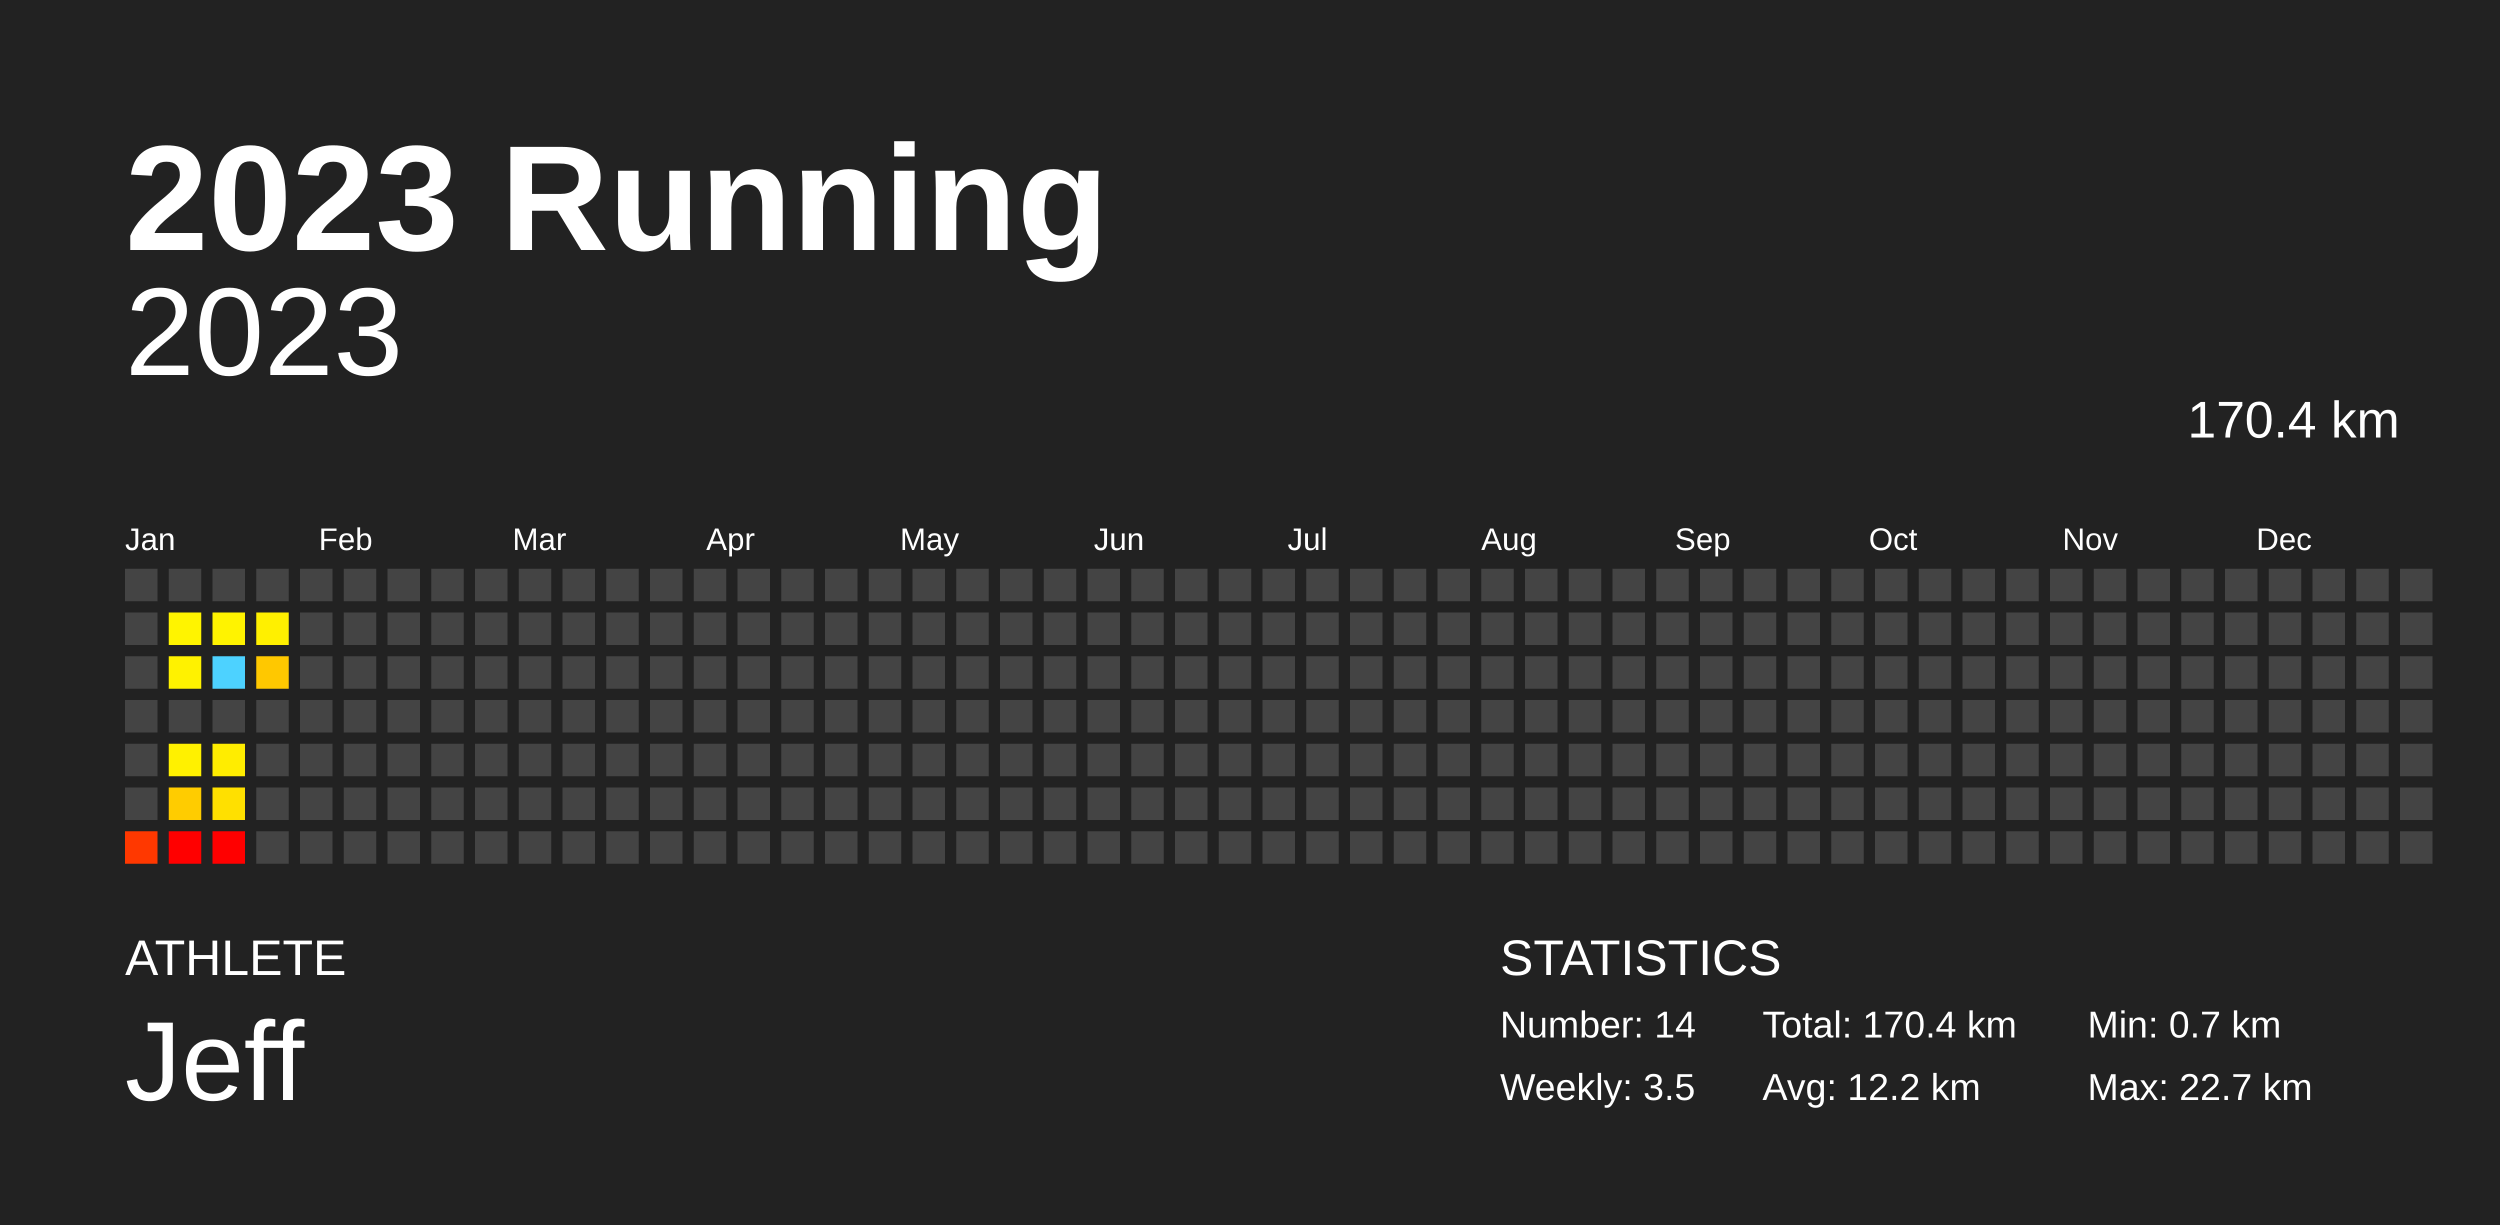
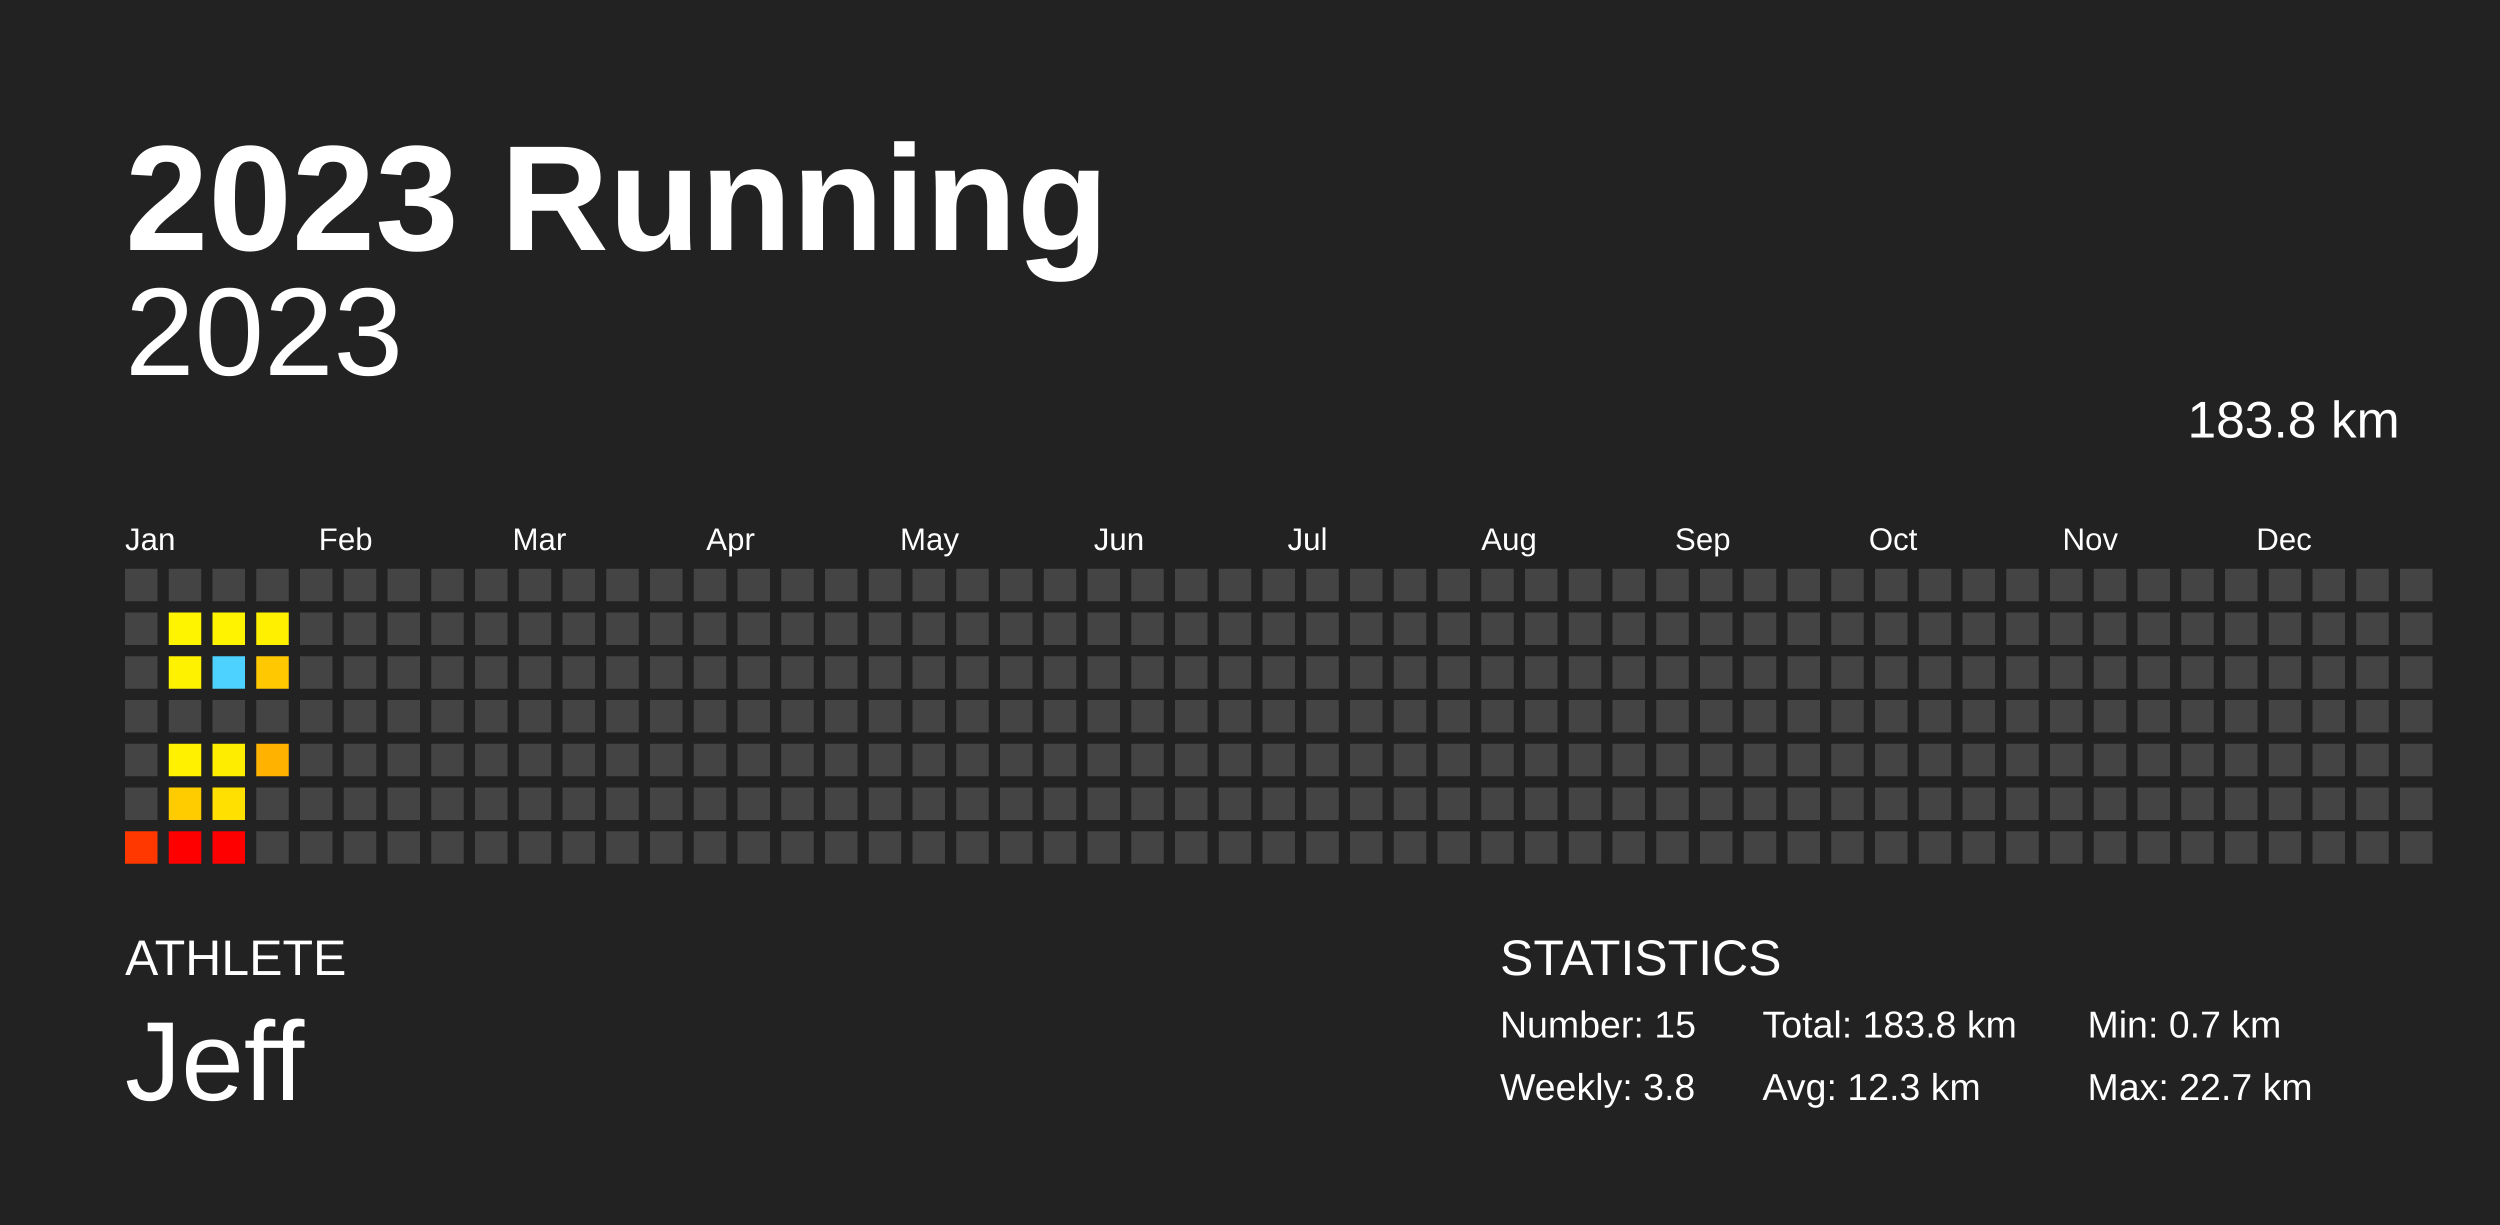
<svg xmlns="http://www.w3.org/2000/svg" baseProfile="full" height="98mm" version="1.1" viewBox="0,0,200,98" width="200mm">
  <defs />
  <rect fill="#222222" height="98" width="200" x="0" y="0" />
  <text fill="#FFFFFF" style="font-size:12px; font-family:Arial; font-weight:bold;" x="10" y="20">2023 Running</text>
  <text fill="#FFFFFF" style="font-size:4px; font-family:Arial" x="10" y="78">ATHLETE</text>
  <text fill="#FFFFFF" style="font-size:9px; font-family:Arial" x="10" y="88">Jeff</text>
  <text fill="#FFFFFF" style="font-size:4px; font-family:Arial" x="120" y="78">STATISTICS</text>
-   <text fill="#FFFFFF" style="font-size:3px; font-family:Arial" x="120" y="83">Number: 14</text>
-   <text fill="#FFFFFF" style="font-size:3px; font-family:Arial" x="120" y="88">Weekly: 3.5</text>
-   <text fill="#FFFFFF" style="font-size:3px; font-family:Arial" x="141" y="83">Total: 170.4 km</text>
-   <text fill="#FFFFFF" style="font-size:3px; font-family:Arial" x="141" y="88">Avg: 12.2 km</text>
+   <text fill="#FFFFFF" style="font-size:3px; font-family:Arial" x="120" y="83">Number: 15</text>
+   <text fill="#FFFFFF" style="font-size:3px; font-family:Arial" x="120" y="88">Weekly: 3.8</text>
+   <text fill="#FFFFFF" style="font-size:3px; font-family:Arial" x="141" y="83">Total: 183.8 km</text>
+   <text fill="#FFFFFF" style="font-size:3px; font-family:Arial" x="141" y="88">Avg: 12.3 km</text>
  <text fill="#FFFFFF" style="font-size:3px; font-family:Arial" x="167" y="83">Min: 0.7 km</text>
  <text fill="#FFFFFF" style="font-size:3px; font-family:Arial" x="167" y="88">Max: 22.7 km</text>
  <text alignment-baseline="hanging" fill="#FFFFFF" style="font-size:10.0px; font-family:Arial;" x="10" y="30">2023</text>
-   <text alignment-baseline="hanging" fill="#FFFFFF" style="font-size:4.125px; font-family:Arial;" x="175" y="35">170.4 km</text>
+   <text alignment-baseline="hanging" fill="#FFFFFF" style="font-size:4.125px; font-family:Arial;" x="175" y="35">183.8 km</text>
  <text fill="#FFFFFF" style="font-size:2.5px; font-family:Arial" x="10.0" y="44">Jan</text>
  <text fill="#FFFFFF" style="font-size:2.5px; font-family:Arial" x="25.5" y="44">Feb</text>
  <text fill="#FFFFFF" style="font-size:2.5px; font-family:Arial" x="41.0" y="44">Mar</text>
  <text fill="#FFFFFF" style="font-size:2.5px; font-family:Arial" x="56.5" y="44">Apr</text>
  <text fill="#FFFFFF" style="font-size:2.5px; font-family:Arial" x="72.0" y="44">May</text>
  <text fill="#FFFFFF" style="font-size:2.5px; font-family:Arial" x="87.5" y="44">Jun</text>
  <text fill="#FFFFFF" style="font-size:2.5px; font-family:Arial" x="103.0" y="44">Jul</text>
  <text fill="#FFFFFF" style="font-size:2.5px; font-family:Arial" x="118.5" y="44">Aug</text>
  <text fill="#FFFFFF" style="font-size:2.5px; font-family:Arial" x="134.0" y="44">Sep</text>
  <text fill="#FFFFFF" style="font-size:2.5px; font-family:Arial" x="149.5" y="44">Oct</text>
  <text fill="#FFFFFF" style="font-size:2.5px; font-family:Arial" x="165.0" y="44">Nov</text>
  <text fill="#FFFFFF" style="font-size:2.5px; font-family:Arial" x="180.5" y="44">Dec</text>
  <rect fill="#444444" height="2.6" width="2.6" x="10.0" y="45.5" />
  <rect fill="#444444" height="2.6" width="2.6" x="10.0" y="49.0" />
  <rect fill="#444444" height="2.6" width="2.6" x="10.0" y="52.5" />
  <rect fill="#444444" height="2.6" width="2.6" x="10.0" y="56.0" />
  <rect fill="#444444" height="2.6" width="2.6" x="10.0" y="59.5" />
  <rect fill="#444444" height="2.6" width="2.6" x="10.0" y="63.0" />
  <rect fill="#ff3800" height="2.6" width="2.6" x="10.0" y="66.5" />
  <rect fill="#444444" height="2.6" width="2.6" x="13.5" y="45.5" />
  <rect fill="#fff400" height="2.6" width="2.6" x="13.5" y="49.0" />
  <rect fill="#fff200" height="2.6" width="2.6" x="13.5" y="52.5" />
  <rect fill="#444444" height="2.6" width="2.6" x="13.5" y="56.0" />
  <rect fill="#fff100" height="2.6" width="2.6" x="13.5" y="59.5" />
  <rect fill="#ffcc00" height="2.6" width="2.6" x="13.5" y="63.0" />
  <rect fill="red" height="2.6" width="2.6" x="13.5" y="66.5" />
  <rect fill="#444444" height="2.6" width="2.6" x="17.0" y="45.5" />
  <rect fill="#fff300" height="2.6" width="2.6" x="17.0" y="49.0" />
  <rect fill="#4dd2ff" height="2.6" width="2.6" x="17.0" y="52.5" />
  <rect fill="#444444" height="2.6" width="2.6" x="17.0" y="56.0" />
  <rect fill="#ffed00" height="2.6" width="2.6" x="17.0" y="59.5" />
  <rect fill="#ffe000" height="2.6" width="2.6" x="17.0" y="63.0" />
  <rect fill="red" height="2.6" width="2.6" x="17.0" y="66.5" />
  <rect fill="#444444" height="2.6" width="2.6" x="20.5" y="45.5" />
  <rect fill="#fff000" height="2.6" width="2.6" x="20.5" y="49.0" />
  <rect fill="#ffc800" height="2.6" width="2.6" x="20.5" y="52.5" />
  <rect fill="#444444" height="2.6" width="2.6" x="20.5" y="56.0" />
-   <rect fill="#444444" height="2.6" width="2.6" x="20.5" y="59.5" />
+   <rect fill="#ffb300" height="2.6" width="2.6" x="20.5" y="59.5" />
  <rect fill="#444444" height="2.6" width="2.6" x="20.5" y="63.0" />
  <rect fill="#444444" height="2.6" width="2.6" x="20.5" y="66.5" />
  <rect fill="#444444" height="2.6" width="2.6" x="24.0" y="45.5" />
  <rect fill="#444444" height="2.6" width="2.6" x="24.0" y="49.0" />
  <rect fill="#444444" height="2.6" width="2.6" x="24.0" y="52.5" />
  <rect fill="#444444" height="2.6" width="2.6" x="24.0" y="56.0" />
  <rect fill="#444444" height="2.6" width="2.6" x="24.0" y="59.5" />
  <rect fill="#444444" height="2.6" width="2.6" x="24.0" y="63.0" />
  <rect fill="#444444" height="2.6" width="2.6" x="24.0" y="66.5" />
  <rect fill="#444444" height="2.6" width="2.6" x="27.5" y="45.5" />
  <rect fill="#444444" height="2.6" width="2.6" x="27.5" y="49.0" />
  <rect fill="#444444" height="2.6" width="2.6" x="27.5" y="52.5" />
  <rect fill="#444444" height="2.6" width="2.6" x="27.5" y="56.0" />
  <rect fill="#444444" height="2.6" width="2.6" x="27.5" y="59.5" />
  <rect fill="#444444" height="2.6" width="2.6" x="27.5" y="63.0" />
  <rect fill="#444444" height="2.6" width="2.6" x="27.5" y="66.5" />
  <rect fill="#444444" height="2.6" width="2.6" x="31.0" y="45.5" />
  <rect fill="#444444" height="2.6" width="2.6" x="31.0" y="49.0" />
  <rect fill="#444444" height="2.6" width="2.6" x="31.0" y="52.5" />
  <rect fill="#444444" height="2.6" width="2.6" x="31.0" y="56.0" />
  <rect fill="#444444" height="2.6" width="2.6" x="31.0" y="59.5" />
  <rect fill="#444444" height="2.6" width="2.6" x="31.0" y="63.0" />
  <rect fill="#444444" height="2.6" width="2.6" x="31.0" y="66.5" />
  <rect fill="#444444" height="2.6" width="2.6" x="34.5" y="45.5" />
  <rect fill="#444444" height="2.6" width="2.6" x="34.5" y="49.0" />
  <rect fill="#444444" height="2.6" width="2.6" x="34.5" y="52.5" />
  <rect fill="#444444" height="2.6" width="2.6" x="34.5" y="56.0" />
  <rect fill="#444444" height="2.6" width="2.6" x="34.5" y="59.5" />
  <rect fill="#444444" height="2.6" width="2.6" x="34.5" y="63.0" />
  <rect fill="#444444" height="2.6" width="2.6" x="34.5" y="66.5" />
  <rect fill="#444444" height="2.6" width="2.6" x="38.0" y="45.5" />
  <rect fill="#444444" height="2.6" width="2.6" x="38.0" y="49.0" />
  <rect fill="#444444" height="2.6" width="2.6" x="38.0" y="52.5" />
  <rect fill="#444444" height="2.6" width="2.6" x="38.0" y="56.0" />
  <rect fill="#444444" height="2.6" width="2.6" x="38.0" y="59.5" />
  <rect fill="#444444" height="2.6" width="2.6" x="38.0" y="63.0" />
  <rect fill="#444444" height="2.6" width="2.6" x="38.0" y="66.5" />
  <rect fill="#444444" height="2.6" width="2.6" x="41.5" y="45.5" />
  <rect fill="#444444" height="2.6" width="2.6" x="41.5" y="49.0" />
  <rect fill="#444444" height="2.6" width="2.6" x="41.5" y="52.5" />
  <rect fill="#444444" height="2.6" width="2.6" x="41.5" y="56.0" />
  <rect fill="#444444" height="2.6" width="2.6" x="41.5" y="59.5" />
  <rect fill="#444444" height="2.6" width="2.6" x="41.5" y="63.0" />
  <rect fill="#444444" height="2.6" width="2.6" x="41.5" y="66.5" />
  <rect fill="#444444" height="2.6" width="2.6" x="45.0" y="45.5" />
  <rect fill="#444444" height="2.6" width="2.6" x="45.0" y="49.0" />
  <rect fill="#444444" height="2.6" width="2.6" x="45.0" y="52.5" />
  <rect fill="#444444" height="2.6" width="2.6" x="45.0" y="56.0" />
  <rect fill="#444444" height="2.6" width="2.6" x="45.0" y="59.5" />
  <rect fill="#444444" height="2.6" width="2.6" x="45.0" y="63.0" />
  <rect fill="#444444" height="2.6" width="2.6" x="45.0" y="66.5" />
  <rect fill="#444444" height="2.6" width="2.6" x="48.5" y="45.5" />
  <rect fill="#444444" height="2.6" width="2.6" x="48.5" y="49.0" />
  <rect fill="#444444" height="2.6" width="2.6" x="48.5" y="52.5" />
  <rect fill="#444444" height="2.6" width="2.6" x="48.5" y="56.0" />
  <rect fill="#444444" height="2.6" width="2.6" x="48.5" y="59.5" />
  <rect fill="#444444" height="2.6" width="2.6" x="48.5" y="63.0" />
  <rect fill="#444444" height="2.6" width="2.6" x="48.5" y="66.5" />
  <rect fill="#444444" height="2.6" width="2.6" x="52.0" y="45.5" />
  <rect fill="#444444" height="2.6" width="2.6" x="52.0" y="49.0" />
  <rect fill="#444444" height="2.6" width="2.6" x="52.0" y="52.5" />
  <rect fill="#444444" height="2.6" width="2.6" x="52.0" y="56.0" />
  <rect fill="#444444" height="2.6" width="2.6" x="52.0" y="59.5" />
  <rect fill="#444444" height="2.6" width="2.6" x="52.0" y="63.0" />
  <rect fill="#444444" height="2.6" width="2.6" x="52.0" y="66.5" />
  <rect fill="#444444" height="2.6" width="2.6" x="55.5" y="45.5" />
  <rect fill="#444444" height="2.6" width="2.6" x="55.5" y="49.0" />
  <rect fill="#444444" height="2.6" width="2.6" x="55.5" y="52.5" />
  <rect fill="#444444" height="2.6" width="2.6" x="55.5" y="56.0" />
  <rect fill="#444444" height="2.6" width="2.6" x="55.5" y="59.5" />
  <rect fill="#444444" height="2.6" width="2.6" x="55.5" y="63.0" />
  <rect fill="#444444" height="2.6" width="2.6" x="55.5" y="66.5" />
  <rect fill="#444444" height="2.6" width="2.6" x="59.0" y="45.5" />
  <rect fill="#444444" height="2.6" width="2.6" x="59.0" y="49.0" />
  <rect fill="#444444" height="2.6" width="2.6" x="59.0" y="52.5" />
  <rect fill="#444444" height="2.6" width="2.6" x="59.0" y="56.0" />
  <rect fill="#444444" height="2.6" width="2.6" x="59.0" y="59.5" />
  <rect fill="#444444" height="2.6" width="2.6" x="59.0" y="63.0" />
  <rect fill="#444444" height="2.6" width="2.6" x="59.0" y="66.5" />
  <rect fill="#444444" height="2.6" width="2.6" x="62.5" y="45.5" />
  <rect fill="#444444" height="2.6" width="2.6" x="62.5" y="49.0" />
  <rect fill="#444444" height="2.6" width="2.6" x="62.5" y="52.5" />
  <rect fill="#444444" height="2.6" width="2.6" x="62.5" y="56.0" />
  <rect fill="#444444" height="2.6" width="2.6" x="62.5" y="59.5" />
  <rect fill="#444444" height="2.6" width="2.6" x="62.5" y="63.0" />
  <rect fill="#444444" height="2.6" width="2.6" x="62.5" y="66.5" />
  <rect fill="#444444" height="2.6" width="2.6" x="66.0" y="45.5" />
  <rect fill="#444444" height="2.6" width="2.6" x="66.0" y="49.0" />
  <rect fill="#444444" height="2.6" width="2.6" x="66.0" y="52.5" />
  <rect fill="#444444" height="2.6" width="2.6" x="66.0" y="56.0" />
  <rect fill="#444444" height="2.6" width="2.6" x="66.0" y="59.5" />
  <rect fill="#444444" height="2.6" width="2.6" x="66.0" y="63.0" />
  <rect fill="#444444" height="2.6" width="2.6" x="66.0" y="66.5" />
  <rect fill="#444444" height="2.6" width="2.6" x="69.5" y="45.5" />
  <rect fill="#444444" height="2.6" width="2.6" x="69.5" y="49.0" />
  <rect fill="#444444" height="2.6" width="2.6" x="69.5" y="52.5" />
  <rect fill="#444444" height="2.6" width="2.6" x="69.5" y="56.0" />
  <rect fill="#444444" height="2.6" width="2.6" x="69.5" y="59.5" />
  <rect fill="#444444" height="2.6" width="2.6" x="69.5" y="63.0" />
  <rect fill="#444444" height="2.6" width="2.6" x="69.5" y="66.5" />
  <rect fill="#444444" height="2.6" width="2.6" x="73.0" y="45.5" />
  <rect fill="#444444" height="2.6" width="2.6" x="73.0" y="49.0" />
  <rect fill="#444444" height="2.6" width="2.6" x="73.0" y="52.5" />
  <rect fill="#444444" height="2.6" width="2.6" x="73.0" y="56.0" />
  <rect fill="#444444" height="2.6" width="2.6" x="73.0" y="59.5" />
  <rect fill="#444444" height="2.6" width="2.6" x="73.0" y="63.0" />
  <rect fill="#444444" height="2.6" width="2.6" x="73.0" y="66.5" />
  <rect fill="#444444" height="2.6" width="2.6" x="76.5" y="45.5" />
  <rect fill="#444444" height="2.6" width="2.6" x="76.5" y="49.0" />
  <rect fill="#444444" height="2.6" width="2.6" x="76.5" y="52.5" />
  <rect fill="#444444" height="2.6" width="2.6" x="76.5" y="56.0" />
  <rect fill="#444444" height="2.6" width="2.6" x="76.5" y="59.5" />
  <rect fill="#444444" height="2.6" width="2.6" x="76.5" y="63.0" />
  <rect fill="#444444" height="2.6" width="2.6" x="76.5" y="66.5" />
  <rect fill="#444444" height="2.6" width="2.6" x="80.0" y="45.5" />
  <rect fill="#444444" height="2.6" width="2.6" x="80.0" y="49.0" />
  <rect fill="#444444" height="2.6" width="2.6" x="80.0" y="52.5" />
  <rect fill="#444444" height="2.6" width="2.6" x="80.0" y="56.0" />
  <rect fill="#444444" height="2.6" width="2.6" x="80.0" y="59.5" />
  <rect fill="#444444" height="2.6" width="2.6" x="80.0" y="63.0" />
  <rect fill="#444444" height="2.6" width="2.6" x="80.0" y="66.5" />
  <rect fill="#444444" height="2.6" width="2.6" x="83.5" y="45.5" />
  <rect fill="#444444" height="2.6" width="2.6" x="83.5" y="49.0" />
  <rect fill="#444444" height="2.6" width="2.6" x="83.5" y="52.5" />
  <rect fill="#444444" height="2.6" width="2.6" x="83.5" y="56.0" />
  <rect fill="#444444" height="2.6" width="2.6" x="83.5" y="59.5" />
  <rect fill="#444444" height="2.6" width="2.6" x="83.5" y="63.0" />
  <rect fill="#444444" height="2.6" width="2.6" x="83.5" y="66.5" />
  <rect fill="#444444" height="2.6" width="2.6" x="87.0" y="45.5" />
  <rect fill="#444444" height="2.6" width="2.6" x="87.0" y="49.0" />
  <rect fill="#444444" height="2.6" width="2.6" x="87.0" y="52.5" />
  <rect fill="#444444" height="2.6" width="2.6" x="87.0" y="56.0" />
  <rect fill="#444444" height="2.6" width="2.6" x="87.0" y="59.5" />
  <rect fill="#444444" height="2.6" width="2.6" x="87.0" y="63.0" />
  <rect fill="#444444" height="2.6" width="2.6" x="87.0" y="66.5" />
  <rect fill="#444444" height="2.6" width="2.6" x="90.5" y="45.5" />
  <rect fill="#444444" height="2.6" width="2.6" x="90.5" y="49.0" />
  <rect fill="#444444" height="2.6" width="2.6" x="90.5" y="52.5" />
  <rect fill="#444444" height="2.6" width="2.6" x="90.5" y="56.0" />
  <rect fill="#444444" height="2.6" width="2.6" x="90.5" y="59.5" />
  <rect fill="#444444" height="2.6" width="2.6" x="90.5" y="63.0" />
  <rect fill="#444444" height="2.6" width="2.6" x="90.5" y="66.5" />
  <rect fill="#444444" height="2.6" width="2.6" x="94.0" y="45.5" />
  <rect fill="#444444" height="2.6" width="2.6" x="94.0" y="49.0" />
  <rect fill="#444444" height="2.6" width="2.6" x="94.0" y="52.5" />
  <rect fill="#444444" height="2.6" width="2.6" x="94.0" y="56.0" />
  <rect fill="#444444" height="2.6" width="2.6" x="94.0" y="59.5" />
  <rect fill="#444444" height="2.6" width="2.6" x="94.0" y="63.0" />
  <rect fill="#444444" height="2.6" width="2.6" x="94.0" y="66.5" />
  <rect fill="#444444" height="2.6" width="2.6" x="97.5" y="45.5" />
  <rect fill="#444444" height="2.6" width="2.6" x="97.5" y="49.0" />
  <rect fill="#444444" height="2.6" width="2.6" x="97.5" y="52.5" />
  <rect fill="#444444" height="2.6" width="2.6" x="97.5" y="56.0" />
  <rect fill="#444444" height="2.6" width="2.6" x="97.5" y="59.5" />
  <rect fill="#444444" height="2.6" width="2.6" x="97.5" y="63.0" />
  <rect fill="#444444" height="2.6" width="2.6" x="97.5" y="66.5" />
  <rect fill="#444444" height="2.6" width="2.6" x="101.0" y="45.5" />
  <rect fill="#444444" height="2.6" width="2.6" x="101.0" y="49.0" />
  <rect fill="#444444" height="2.6" width="2.6" x="101.0" y="52.5" />
  <rect fill="#444444" height="2.6" width="2.6" x="101.0" y="56.0" />
  <rect fill="#444444" height="2.6" width="2.6" x="101.0" y="59.5" />
  <rect fill="#444444" height="2.6" width="2.6" x="101.0" y="63.0" />
  <rect fill="#444444" height="2.6" width="2.6" x="101.0" y="66.5" />
  <rect fill="#444444" height="2.6" width="2.6" x="104.5" y="45.5" />
  <rect fill="#444444" height="2.6" width="2.6" x="104.5" y="49.0" />
  <rect fill="#444444" height="2.6" width="2.6" x="104.5" y="52.5" />
  <rect fill="#444444" height="2.6" width="2.6" x="104.5" y="56.0" />
  <rect fill="#444444" height="2.6" width="2.6" x="104.5" y="59.5" />
  <rect fill="#444444" height="2.6" width="2.6" x="104.5" y="63.0" />
  <rect fill="#444444" height="2.6" width="2.6" x="104.5" y="66.5" />
  <rect fill="#444444" height="2.6" width="2.6" x="108.0" y="45.5" />
  <rect fill="#444444" height="2.6" width="2.6" x="108.0" y="49.0" />
  <rect fill="#444444" height="2.6" width="2.6" x="108.0" y="52.5" />
  <rect fill="#444444" height="2.6" width="2.6" x="108.0" y="56.0" />
  <rect fill="#444444" height="2.6" width="2.6" x="108.0" y="59.5" />
  <rect fill="#444444" height="2.6" width="2.6" x="108.0" y="63.0" />
  <rect fill="#444444" height="2.6" width="2.6" x="108.0" y="66.5" />
  <rect fill="#444444" height="2.6" width="2.6" x="111.5" y="45.5" />
  <rect fill="#444444" height="2.6" width="2.6" x="111.5" y="49.0" />
  <rect fill="#444444" height="2.6" width="2.6" x="111.5" y="52.5" />
  <rect fill="#444444" height="2.6" width="2.6" x="111.5" y="56.0" />
  <rect fill="#444444" height="2.6" width="2.6" x="111.5" y="59.5" />
  <rect fill="#444444" height="2.6" width="2.6" x="111.5" y="63.0" />
  <rect fill="#444444" height="2.6" width="2.6" x="111.5" y="66.5" />
  <rect fill="#444444" height="2.6" width="2.6" x="115.0" y="45.5" />
  <rect fill="#444444" height="2.6" width="2.6" x="115.0" y="49.0" />
  <rect fill="#444444" height="2.6" width="2.6" x="115.0" y="52.5" />
  <rect fill="#444444" height="2.6" width="2.6" x="115.0" y="56.0" />
  <rect fill="#444444" height="2.6" width="2.6" x="115.0" y="59.5" />
  <rect fill="#444444" height="2.6" width="2.6" x="115.0" y="63.0" />
  <rect fill="#444444" height="2.6" width="2.6" x="115.0" y="66.5" />
  <rect fill="#444444" height="2.6" width="2.6" x="118.5" y="45.5" />
  <rect fill="#444444" height="2.6" width="2.6" x="118.5" y="49.0" />
  <rect fill="#444444" height="2.6" width="2.6" x="118.5" y="52.5" />
  <rect fill="#444444" height="2.6" width="2.6" x="118.5" y="56.0" />
  <rect fill="#444444" height="2.6" width="2.6" x="118.5" y="59.5" />
  <rect fill="#444444" height="2.6" width="2.6" x="118.5" y="63.0" />
  <rect fill="#444444" height="2.6" width="2.6" x="118.5" y="66.5" />
  <rect fill="#444444" height="2.6" width="2.6" x="122.0" y="45.5" />
  <rect fill="#444444" height="2.6" width="2.6" x="122.0" y="49.0" />
  <rect fill="#444444" height="2.6" width="2.6" x="122.0" y="52.5" />
  <rect fill="#444444" height="2.6" width="2.6" x="122.0" y="56.0" />
  <rect fill="#444444" height="2.6" width="2.6" x="122.0" y="59.5" />
  <rect fill="#444444" height="2.6" width="2.6" x="122.0" y="63.0" />
  <rect fill="#444444" height="2.6" width="2.6" x="122.0" y="66.5" />
  <rect fill="#444444" height="2.6" width="2.6" x="125.5" y="45.5" />
  <rect fill="#444444" height="2.6" width="2.6" x="125.5" y="49.0" />
  <rect fill="#444444" height="2.6" width="2.6" x="125.5" y="52.5" />
  <rect fill="#444444" height="2.6" width="2.6" x="125.5" y="56.0" />
  <rect fill="#444444" height="2.6" width="2.6" x="125.5" y="59.5" />
  <rect fill="#444444" height="2.6" width="2.6" x="125.5" y="63.0" />
  <rect fill="#444444" height="2.6" width="2.6" x="125.5" y="66.5" />
  <rect fill="#444444" height="2.6" width="2.6" x="129.0" y="45.5" />
  <rect fill="#444444" height="2.6" width="2.6" x="129.0" y="49.0" />
  <rect fill="#444444" height="2.6" width="2.6" x="129.0" y="52.5" />
  <rect fill="#444444" height="2.6" width="2.6" x="129.0" y="56.0" />
  <rect fill="#444444" height="2.6" width="2.6" x="129.0" y="59.5" />
  <rect fill="#444444" height="2.6" width="2.6" x="129.0" y="63.0" />
  <rect fill="#444444" height="2.6" width="2.6" x="129.0" y="66.5" />
  <rect fill="#444444" height="2.6" width="2.6" x="132.5" y="45.5" />
  <rect fill="#444444" height="2.6" width="2.6" x="132.5" y="49.0" />
  <rect fill="#444444" height="2.6" width="2.6" x="132.5" y="52.5" />
  <rect fill="#444444" height="2.6" width="2.6" x="132.5" y="56.0" />
  <rect fill="#444444" height="2.6" width="2.6" x="132.5" y="59.5" />
  <rect fill="#444444" height="2.6" width="2.6" x="132.5" y="63.0" />
  <rect fill="#444444" height="2.6" width="2.6" x="132.5" y="66.5" />
  <rect fill="#444444" height="2.6" width="2.6" x="136.0" y="45.5" />
  <rect fill="#444444" height="2.6" width="2.6" x="136.0" y="49.0" />
  <rect fill="#444444" height="2.6" width="2.6" x="136.0" y="52.5" />
  <rect fill="#444444" height="2.6" width="2.6" x="136.0" y="56.0" />
  <rect fill="#444444" height="2.6" width="2.6" x="136.0" y="59.5" />
  <rect fill="#444444" height="2.6" width="2.6" x="136.0" y="63.0" />
  <rect fill="#444444" height="2.6" width="2.6" x="136.0" y="66.5" />
  <rect fill="#444444" height="2.6" width="2.6" x="139.5" y="45.5" />
  <rect fill="#444444" height="2.6" width="2.6" x="139.5" y="49.0" />
  <rect fill="#444444" height="2.6" width="2.6" x="139.5" y="52.5" />
  <rect fill="#444444" height="2.6" width="2.6" x="139.5" y="56.0" />
  <rect fill="#444444" height="2.6" width="2.6" x="139.5" y="59.5" />
  <rect fill="#444444" height="2.6" width="2.6" x="139.5" y="63.0" />
  <rect fill="#444444" height="2.6" width="2.6" x="139.5" y="66.5" />
  <rect fill="#444444" height="2.6" width="2.6" x="143.0" y="45.5" />
  <rect fill="#444444" height="2.6" width="2.6" x="143.0" y="49.0" />
  <rect fill="#444444" height="2.6" width="2.6" x="143.0" y="52.5" />
  <rect fill="#444444" height="2.6" width="2.6" x="143.0" y="56.0" />
  <rect fill="#444444" height="2.6" width="2.6" x="143.0" y="59.5" />
  <rect fill="#444444" height="2.6" width="2.6" x="143.0" y="63.0" />
  <rect fill="#444444" height="2.6" width="2.6" x="143.0" y="66.5" />
  <rect fill="#444444" height="2.6" width="2.6" x="146.5" y="45.5" />
  <rect fill="#444444" height="2.6" width="2.6" x="146.5" y="49.0" />
  <rect fill="#444444" height="2.6" width="2.6" x="146.5" y="52.5" />
  <rect fill="#444444" height="2.6" width="2.6" x="146.5" y="56.0" />
  <rect fill="#444444" height="2.6" width="2.6" x="146.5" y="59.5" />
  <rect fill="#444444" height="2.6" width="2.6" x="146.5" y="63.0" />
  <rect fill="#444444" height="2.6" width="2.6" x="146.5" y="66.5" />
  <rect fill="#444444" height="2.6" width="2.6" x="150.0" y="45.5" />
  <rect fill="#444444" height="2.6" width="2.6" x="150.0" y="49.0" />
  <rect fill="#444444" height="2.6" width="2.6" x="150.0" y="52.5" />
  <rect fill="#444444" height="2.6" width="2.6" x="150.0" y="56.0" />
  <rect fill="#444444" height="2.6" width="2.6" x="150.0" y="59.5" />
  <rect fill="#444444" height="2.6" width="2.6" x="150.0" y="63.0" />
  <rect fill="#444444" height="2.6" width="2.6" x="150.0" y="66.5" />
  <rect fill="#444444" height="2.6" width="2.6" x="153.5" y="45.5" />
  <rect fill="#444444" height="2.6" width="2.6" x="153.5" y="49.0" />
  <rect fill="#444444" height="2.6" width="2.6" x="153.5" y="52.5" />
  <rect fill="#444444" height="2.6" width="2.6" x="153.5" y="56.0" />
  <rect fill="#444444" height="2.6" width="2.6" x="153.5" y="59.5" />
  <rect fill="#444444" height="2.6" width="2.6" x="153.5" y="63.0" />
  <rect fill="#444444" height="2.6" width="2.6" x="153.5" y="66.5" />
  <rect fill="#444444" height="2.6" width="2.6" x="157.0" y="45.5" />
  <rect fill="#444444" height="2.6" width="2.6" x="157.0" y="49.0" />
  <rect fill="#444444" height="2.6" width="2.6" x="157.0" y="52.5" />
  <rect fill="#444444" height="2.6" width="2.6" x="157.0" y="56.0" />
  <rect fill="#444444" height="2.6" width="2.6" x="157.0" y="59.5" />
  <rect fill="#444444" height="2.6" width="2.6" x="157.0" y="63.0" />
  <rect fill="#444444" height="2.6" width="2.6" x="157.0" y="66.5" />
  <rect fill="#444444" height="2.6" width="2.6" x="160.5" y="45.5" />
  <rect fill="#444444" height="2.6" width="2.6" x="160.5" y="49.0" />
  <rect fill="#444444" height="2.6" width="2.6" x="160.5" y="52.5" />
  <rect fill="#444444" height="2.6" width="2.6" x="160.5" y="56.0" />
  <rect fill="#444444" height="2.6" width="2.6" x="160.5" y="59.5" />
  <rect fill="#444444" height="2.6" width="2.6" x="160.5" y="63.0" />
  <rect fill="#444444" height="2.6" width="2.6" x="160.5" y="66.5" />
  <rect fill="#444444" height="2.6" width="2.6" x="164.0" y="45.5" />
  <rect fill="#444444" height="2.6" width="2.6" x="164.0" y="49.0" />
  <rect fill="#444444" height="2.6" width="2.6" x="164.0" y="52.5" />
  <rect fill="#444444" height="2.6" width="2.6" x="164.0" y="56.0" />
  <rect fill="#444444" height="2.6" width="2.6" x="164.0" y="59.5" />
  <rect fill="#444444" height="2.6" width="2.6" x="164.0" y="63.0" />
  <rect fill="#444444" height="2.6" width="2.6" x="164.0" y="66.5" />
  <rect fill="#444444" height="2.6" width="2.6" x="167.5" y="45.5" />
  <rect fill="#444444" height="2.6" width="2.6" x="167.5" y="49.0" />
  <rect fill="#444444" height="2.6" width="2.6" x="167.5" y="52.5" />
  <rect fill="#444444" height="2.6" width="2.6" x="167.5" y="56.0" />
  <rect fill="#444444" height="2.6" width="2.6" x="167.5" y="59.5" />
  <rect fill="#444444" height="2.6" width="2.6" x="167.5" y="63.0" />
  <rect fill="#444444" height="2.6" width="2.6" x="167.5" y="66.5" />
  <rect fill="#444444" height="2.6" width="2.6" x="171.0" y="45.5" />
  <rect fill="#444444" height="2.6" width="2.6" x="171.0" y="49.0" />
  <rect fill="#444444" height="2.6" width="2.6" x="171.0" y="52.5" />
  <rect fill="#444444" height="2.6" width="2.6" x="171.0" y="56.0" />
  <rect fill="#444444" height="2.6" width="2.6" x="171.0" y="59.5" />
  <rect fill="#444444" height="2.6" width="2.6" x="171.0" y="63.0" />
  <rect fill="#444444" height="2.6" width="2.6" x="171.0" y="66.5" />
  <rect fill="#444444" height="2.6" width="2.6" x="174.5" y="45.5" />
  <rect fill="#444444" height="2.6" width="2.6" x="174.5" y="49.0" />
  <rect fill="#444444" height="2.6" width="2.6" x="174.5" y="52.5" />
  <rect fill="#444444" height="2.6" width="2.6" x="174.5" y="56.0" />
  <rect fill="#444444" height="2.6" width="2.6" x="174.5" y="59.5" />
  <rect fill="#444444" height="2.6" width="2.6" x="174.5" y="63.0" />
  <rect fill="#444444" height="2.6" width="2.6" x="174.5" y="66.5" />
  <rect fill="#444444" height="2.6" width="2.6" x="178.0" y="45.5" />
  <rect fill="#444444" height="2.6" width="2.6" x="178.0" y="49.0" />
  <rect fill="#444444" height="2.6" width="2.6" x="178.0" y="52.5" />
  <rect fill="#444444" height="2.6" width="2.6" x="178.0" y="56.0" />
  <rect fill="#444444" height="2.6" width="2.6" x="178.0" y="59.5" />
  <rect fill="#444444" height="2.6" width="2.6" x="178.0" y="63.0" />
  <rect fill="#444444" height="2.6" width="2.6" x="178.0" y="66.5" />
  <rect fill="#444444" height="2.6" width="2.6" x="181.5" y="45.5" />
  <rect fill="#444444" height="2.6" width="2.6" x="181.5" y="49.0" />
  <rect fill="#444444" height="2.6" width="2.6" x="181.5" y="52.5" />
  <rect fill="#444444" height="2.6" width="2.6" x="181.5" y="56.0" />
  <rect fill="#444444" height="2.6" width="2.6" x="181.5" y="59.5" />
  <rect fill="#444444" height="2.6" width="2.6" x="181.5" y="63.0" />
  <rect fill="#444444" height="2.6" width="2.6" x="181.5" y="66.5" />
  <rect fill="#444444" height="2.6" width="2.6" x="185.0" y="45.5" />
  <rect fill="#444444" height="2.6" width="2.6" x="185.0" y="49.0" />
  <rect fill="#444444" height="2.6" width="2.6" x="185.0" y="52.5" />
  <rect fill="#444444" height="2.6" width="2.6" x="185.0" y="56.0" />
  <rect fill="#444444" height="2.6" width="2.6" x="185.0" y="59.5" />
  <rect fill="#444444" height="2.6" width="2.6" x="185.0" y="63.0" />
  <rect fill="#444444" height="2.6" width="2.6" x="185.0" y="66.5" />
  <rect fill="#444444" height="2.6" width="2.6" x="188.5" y="45.5" />
  <rect fill="#444444" height="2.6" width="2.6" x="188.5" y="49.0" />
  <rect fill="#444444" height="2.6" width="2.6" x="188.5" y="52.5" />
  <rect fill="#444444" height="2.6" width="2.6" x="188.5" y="56.0" />
  <rect fill="#444444" height="2.6" width="2.6" x="188.5" y="59.5" />
  <rect fill="#444444" height="2.6" width="2.6" x="188.5" y="63.0" />
  <rect fill="#444444" height="2.6" width="2.6" x="188.5" y="66.5" />
  <rect fill="#444444" height="2.6" width="2.6" x="192.0" y="45.5" />
  <rect fill="#444444" height="2.6" width="2.6" x="192.0" y="49.0" />
  <rect fill="#444444" height="2.6" width="2.6" x="192.0" y="52.5" />
  <rect fill="#444444" height="2.6" width="2.6" x="192.0" y="56.0" />
  <rect fill="#444444" height="2.6" width="2.6" x="192.0" y="59.5" />
  <rect fill="#444444" height="2.6" width="2.6" x="192.0" y="63.0" />
  <rect fill="#444444" height="2.6" width="2.6" x="192.0" y="66.5" />
</svg>
